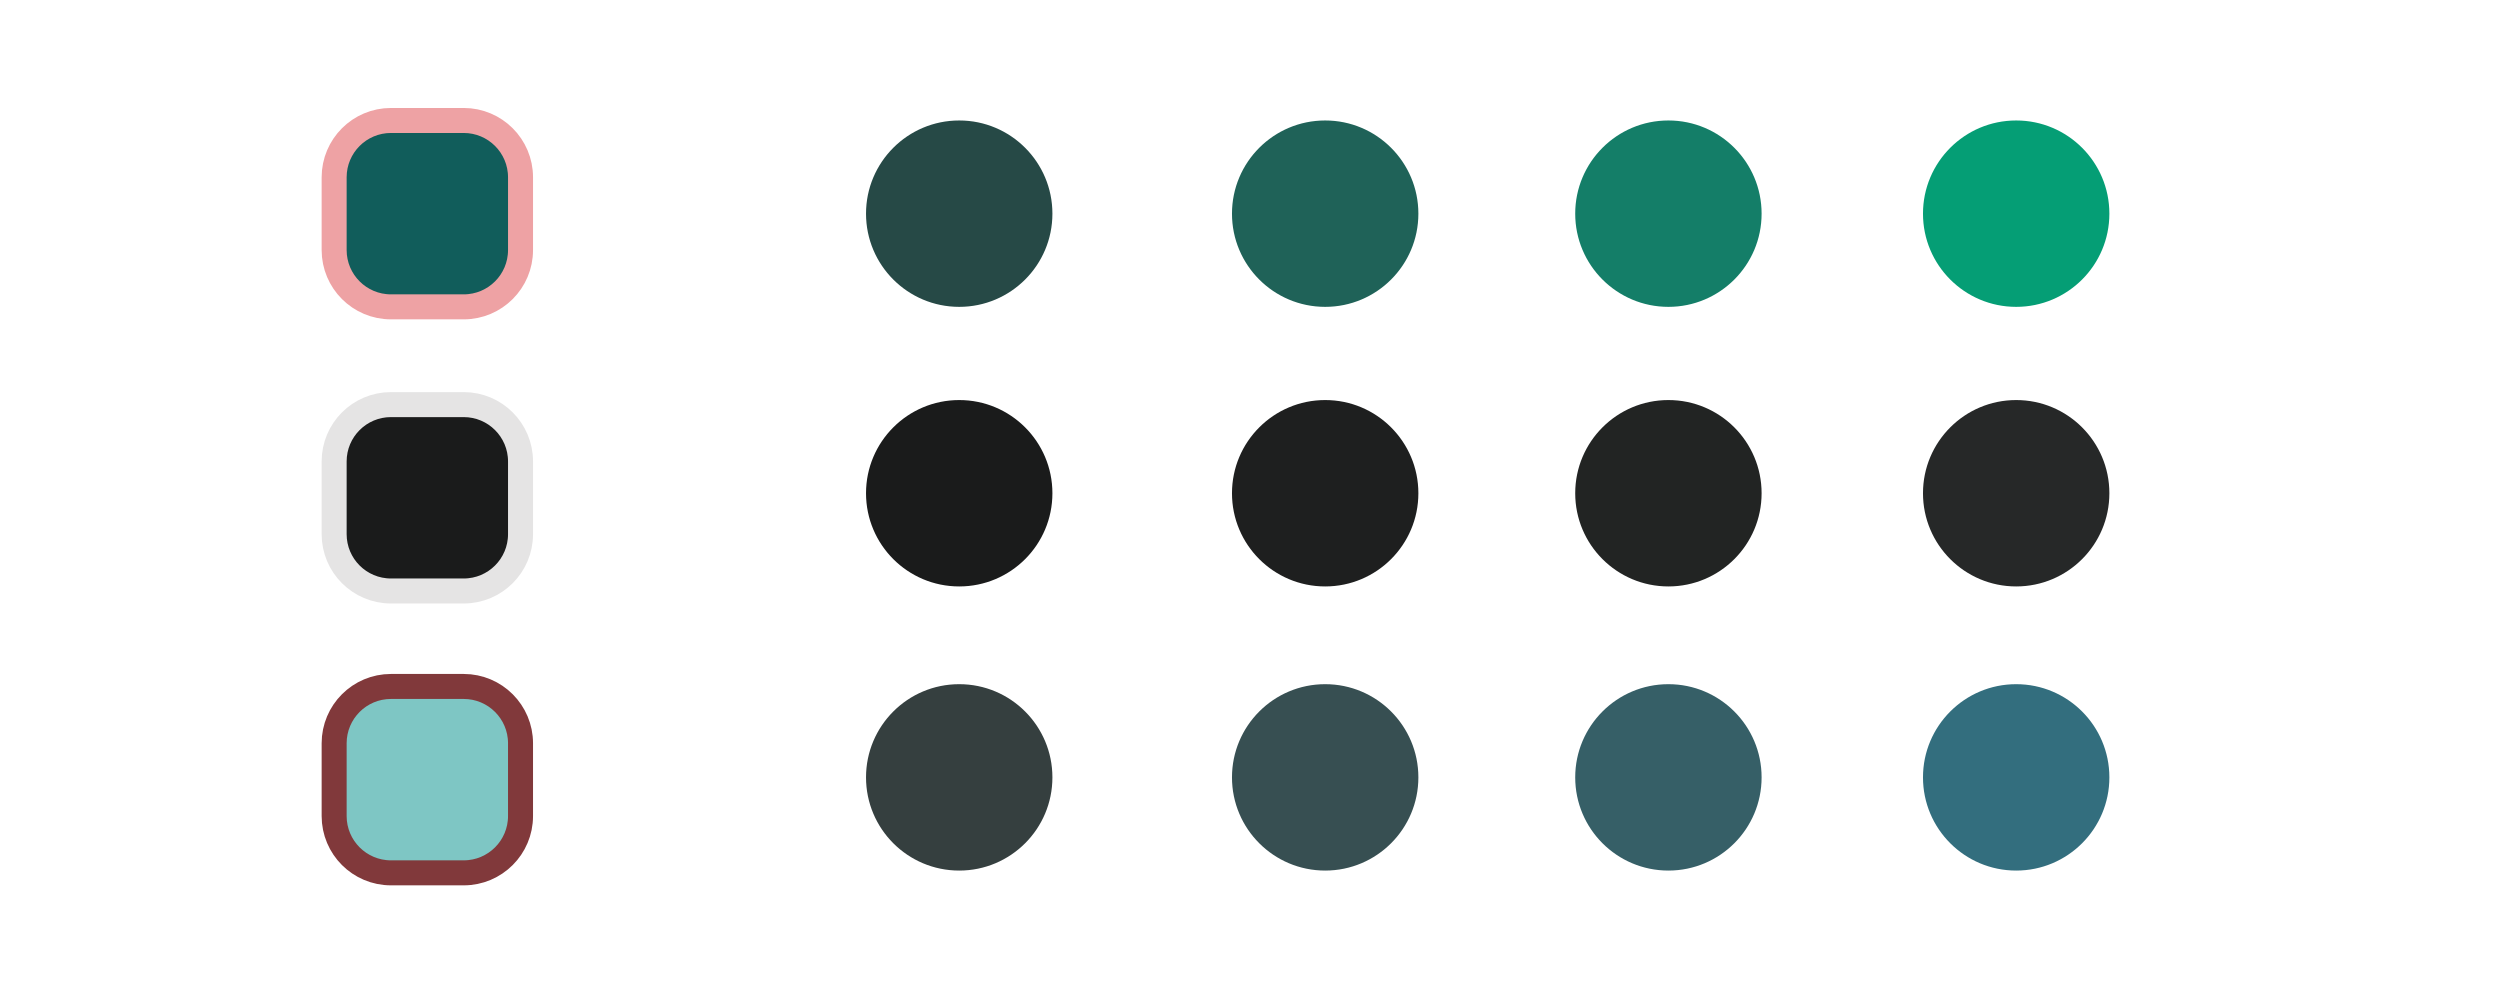
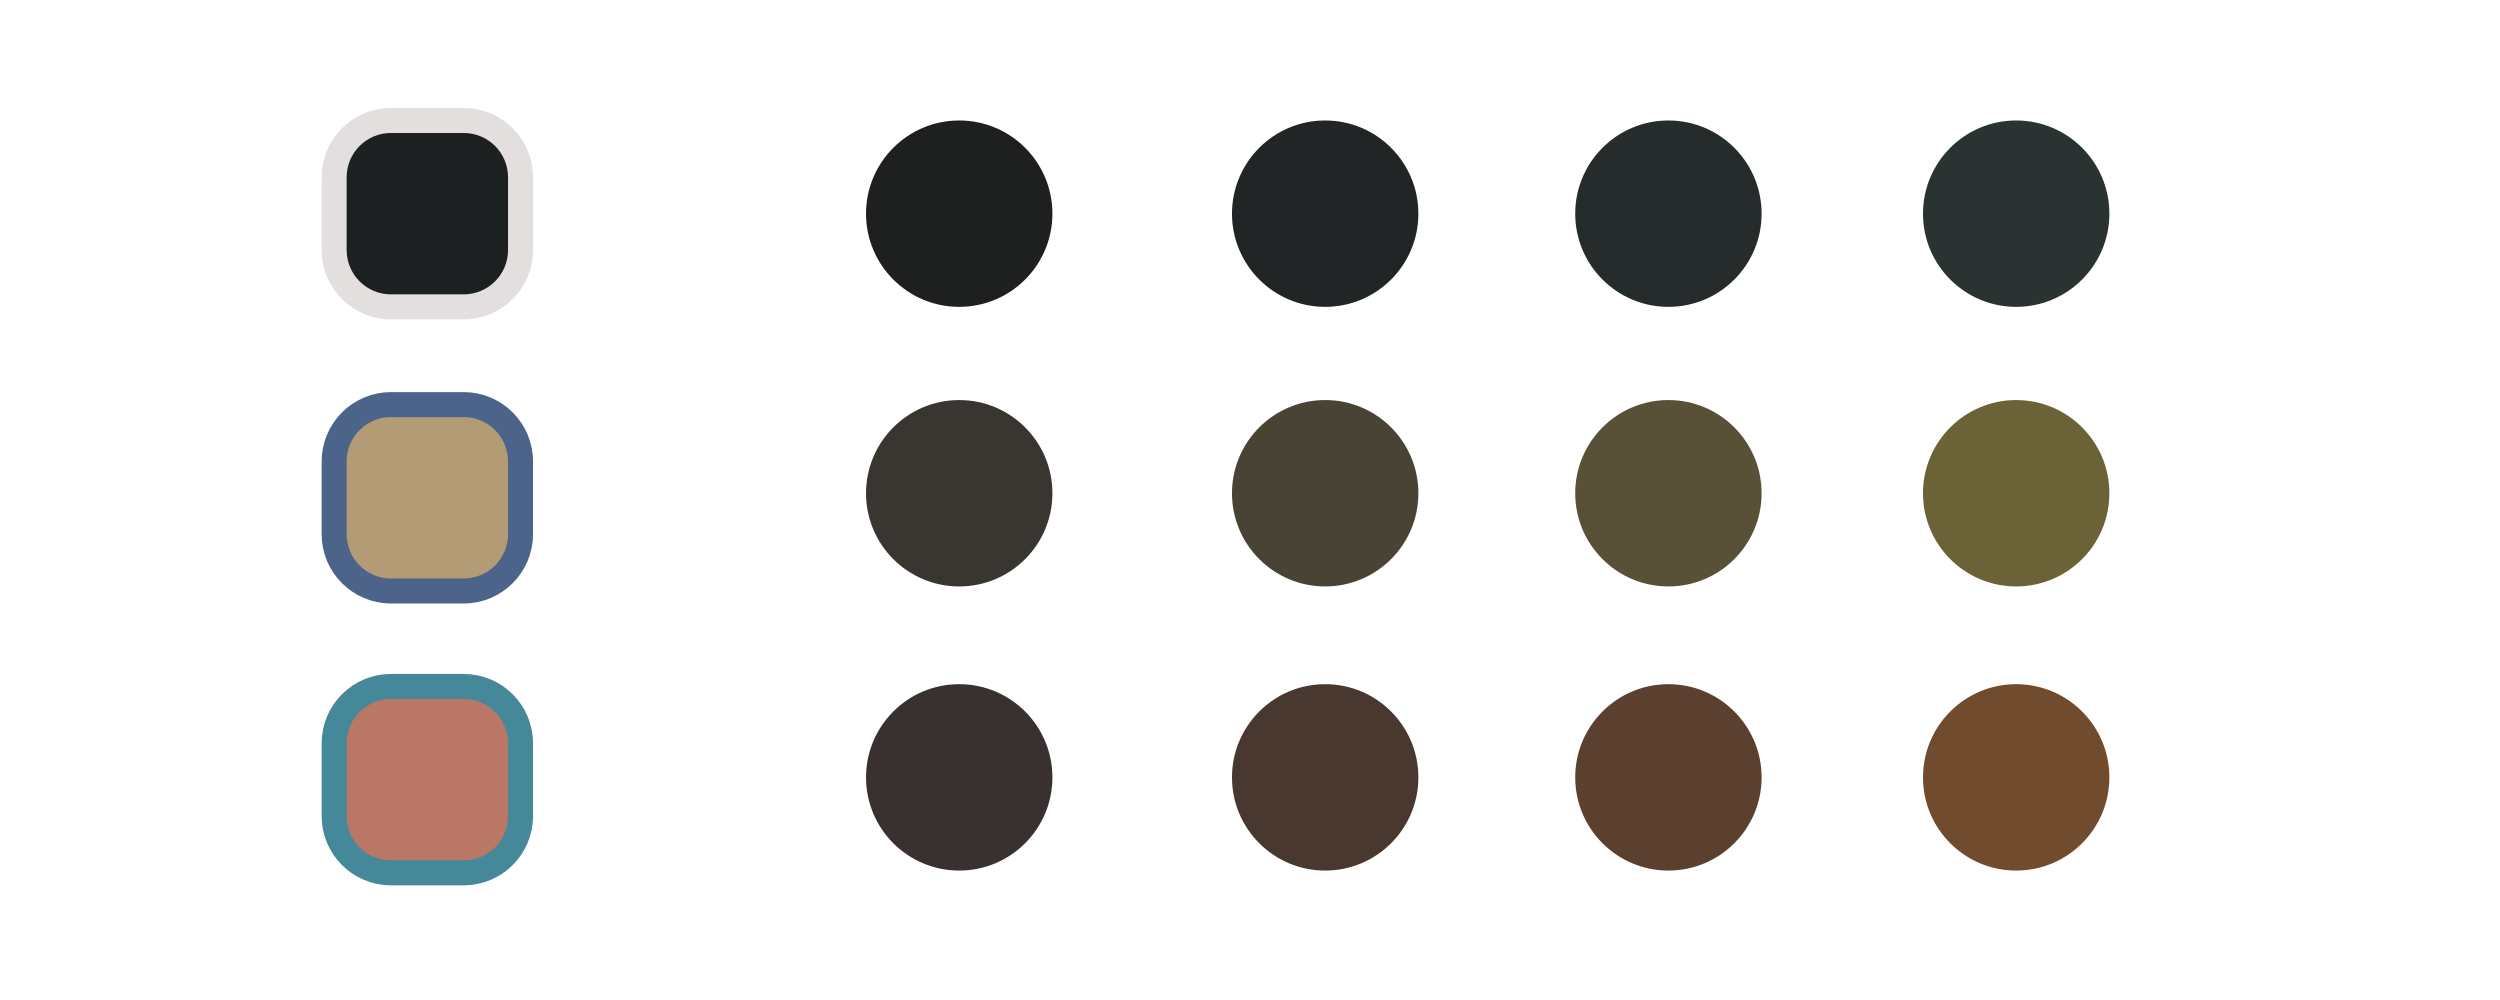
<svg xmlns="http://www.w3.org/2000/svg" width="1000" height="400" viewBox="0 0 264.583 105.833" version="1.1" id="svg1">
  <defs id="defs1" />
  <g id="layer1">
-     <rect style="fill:#115D5B;fill-opacity:1;stroke:#EEA2A4;stroke-width:2.646;stroke-linecap:round;stroke-linejoin:round;stroke-dasharray:none;stroke-opacity:1;paint-order:fill markers stroke" id="rect1" width="19.726" height="19.726" x="35.363" y="12.75" ry="6.014" />
-     <rect style="fill:#1A1B1B;fill-opacity:1;stroke:#E5E4E4;stroke-width:2.646;stroke-linecap:round;stroke-linejoin:round;stroke-dasharray:none;stroke-opacity:1;paint-order:fill markers stroke" id="rect2" width="19.726" height="19.726" x="35.363" y="42.82" ry="6.014" />
-     <rect style="fill:#7EC6C4;fill-opacity:1;stroke:#81393B;stroke-width:2.646;stroke-linecap:round;stroke-linejoin:round;stroke-dasharray:none;stroke-opacity:1;paint-order:fill markers stroke" id="rect3" width="19.726" height="19.726" x="35.363" y="72.65" ry="6.014" />
-     <rect style="fill:#264946;fill-opacity:1;stroke:none;stroke-width:2.646;stroke-linecap:round;stroke-linejoin:round;stroke-dasharray:none;stroke-opacity:1;paint-order:fill markers stroke" id="rect4" width="19.726" height="19.726" x="91.654" y="12.75" ry="9.863" />
-     <rect style="fill:#1F6258;fill-opacity:1;stroke:none;stroke-width:2.646;stroke-linecap:round;stroke-linejoin:round;stroke-dasharray:none;stroke-opacity:1;paint-order:fill markers stroke" id="rect5" width="19.726" height="19.726" x="130.385" y="12.75" ry="9.863" />
-     <rect style="fill:#147E68;fill-opacity:1;stroke:none;stroke-width:2.646;stroke-linecap:round;stroke-linejoin:round;stroke-dasharray:none;stroke-opacity:1;paint-order:fill markers stroke" id="rect6" width="19.726" height="19.726" x="166.71" y="12.75" ry="9.863" />
-     <rect style="fill:#059E75;fill-opacity:1;stroke:none;stroke-width:2.646;stroke-linecap:round;stroke-linejoin:round;stroke-dasharray:none;stroke-opacity:1;paint-order:fill markers stroke" id="rect7" width="19.726" height="19.726" x="203.516" y="12.75" ry="9.863" />
-     <rect style="fill:#1A1B1B;fill-opacity:1;stroke:none;stroke-width:2.646;stroke-linecap:round;stroke-linejoin:round;stroke-dasharray:none;stroke-opacity:1;paint-order:fill markers stroke" id="rect8" width="19.726" height="19.726" x="91.654" y="42.339" ry="9.863" />
-     <rect style="fill:#1E1F1F;fill-opacity:1;stroke:none;stroke-width:2.646;stroke-linecap:round;stroke-linejoin:round;stroke-dasharray:none;stroke-opacity:1;paint-order:fill markers stroke" id="rect9" width="19.726" height="19.726" x="130.385" y="42.339" ry="9.863" />
-     <rect style="fill:#222423;fill-opacity:1;stroke:none;stroke-width:2.646;stroke-linecap:round;stroke-linejoin:round;stroke-dasharray:none;stroke-opacity:1;paint-order:fill markers stroke" id="rect10" width="19.726" height="19.726" x="166.71" y="42.339" ry="9.863" />
-     <rect style="fill:#262828;fill-opacity:1;stroke:none;stroke-width:2.646;stroke-linecap:round;stroke-linejoin:round;stroke-dasharray:none;stroke-opacity:1;paint-order:fill markers stroke" id="rect11" width="19.726" height="19.726" x="203.516" y="42.339" ry="9.863" />
-     <rect style="fill:#353F3F;fill-opacity:1;stroke:none;stroke-width:2.646;stroke-linecap:round;stroke-linejoin:round;stroke-dasharray:none;stroke-opacity:1;paint-order:fill markers stroke" id="rect12" width="19.726" height="19.726" x="91.654" y="72.409" ry="9.863" />
-     <rect style="fill:#374F52;fill-opacity:1;stroke:none;stroke-width:2.646;stroke-linecap:round;stroke-linejoin:round;stroke-dasharray:none;stroke-opacity:1;paint-order:fill markers stroke" id="rect13" width="19.726" height="19.726" x="130.385" y="72.409" ry="9.863" />
-     <rect style="fill:#365F67;fill-opacity:1;stroke:none;stroke-width:2.646;stroke-linecap:round;stroke-linejoin:round;stroke-dasharray:none;stroke-opacity:1;paint-order:fill markers stroke" id="rect14" width="19.726" height="19.726" x="166.71" y="72.409" ry="9.863" />
-     <rect style="fill:#336E7E;fill-opacity:1;stroke:none;stroke-width:2.646;stroke-linecap:round;stroke-linejoin:round;stroke-dasharray:none;stroke-opacity:1;paint-order:fill markers stroke" id="rect15" width="19.726" height="19.726" x="203.516" y="72.409" ry="9.863" />
+     <rect style="fill:#1D2021;fill-opacity:1;stroke:#E2DFDE;stroke-width:2.646;stroke-linecap:round;stroke-linejoin:round;stroke-dasharray:none;stroke-opacity:1;paint-order:fill markers stroke" id="rect1" width="19.726" height="19.726" x="35.363" y="12.75" ry="6.014" />
+     <rect style="fill:#B39B76;fill-opacity:1;stroke:#4C6489;stroke-width:2.646;stroke-linecap:round;stroke-linejoin:round;stroke-dasharray:none;stroke-opacity:1;paint-order:fill markers stroke" id="rect2" width="19.726" height="19.726" x="35.363" y="42.82" ry="6.014" />
+     <rect style="fill:#BB7766;fill-opacity:1;stroke:#448899;stroke-width:2.646;stroke-linecap:round;stroke-linejoin:round;stroke-dasharray:none;stroke-opacity:1;paint-order:fill markers stroke" id="rect3" width="19.726" height="19.726" x="35.363" y="72.65" ry="6.014" />
+     <rect style="fill:#1E2020;fill-opacity:1;stroke:none;stroke-width:2.646;stroke-linecap:round;stroke-linejoin:round;stroke-dasharray:none;stroke-opacity:1;paint-order:fill markers stroke" id="rect4" width="19.726" height="19.726" x="91.654" y="12.75" ry="9.863" />
+     <rect style="fill:#222526;fill-opacity:1;stroke:none;stroke-width:2.646;stroke-linecap:round;stroke-linejoin:round;stroke-dasharray:none;stroke-opacity:1;paint-order:fill markers stroke" id="rect5" width="19.726" height="19.726" x="130.385" y="12.75" ry="9.863" />
+     <rect style="fill:#262B2C;fill-opacity:1;stroke:none;stroke-width:2.646;stroke-linecap:round;stroke-linejoin:round;stroke-dasharray:none;stroke-opacity:1;paint-order:fill markers stroke" id="rect6" width="19.726" height="19.726" x="166.71" y="12.75" ry="9.863" />
+     <rect style="fill:#2A3232;fill-opacity:1;stroke:none;stroke-width:2.646;stroke-linecap:round;stroke-linejoin:round;stroke-dasharray:none;stroke-opacity:1;paint-order:fill markers stroke" id="rect7" width="19.726" height="19.726" x="203.516" y="12.75" ry="9.863" />
+     <rect style="fill:#393632;fill-opacity:1;stroke:none;stroke-width:2.646;stroke-linecap:round;stroke-linejoin:round;stroke-dasharray:none;stroke-opacity:1;paint-order:fill markers stroke" id="rect8" width="19.726" height="19.726" x="91.654" y="42.339" ry="9.863" />
+     <rect style="fill:#484335;fill-opacity:1;stroke:none;stroke-width:2.646;stroke-linecap:round;stroke-linejoin:round;stroke-dasharray:none;stroke-opacity:1;paint-order:fill markers stroke" id="rect9" width="19.726" height="19.726" x="130.385" y="42.339" ry="9.863" />
+     <rect style="fill:#595137;fill-opacity:1;stroke:none;stroke-width:2.646;stroke-linecap:round;stroke-linejoin:round;stroke-dasharray:none;stroke-opacity:1;paint-order:fill markers stroke" id="rect10" width="19.726" height="19.726" x="166.71" y="42.339" ry="9.863" />
+     <rect style="fill:#6B6337;fill-opacity:1;stroke:none;stroke-width:2.646;stroke-linecap:round;stroke-linejoin:round;stroke-dasharray:none;stroke-opacity:1;paint-order:fill markers stroke" id="rect11" width="19.726" height="19.726" x="203.516" y="42.339" ry="9.863" />
+     <rect style="fill:#38312F;fill-opacity:1;stroke:none;stroke-width:2.646;stroke-linecap:round;stroke-linejoin:round;stroke-dasharray:none;stroke-opacity:1;paint-order:fill markers stroke" id="rect12" width="19.726" height="19.726" x="91.654" y="72.409" ry="9.863" />
+     <rect style="fill:#493830;fill-opacity:1;stroke:none;stroke-width:2.646;stroke-linecap:round;stroke-linejoin:round;stroke-dasharray:none;stroke-opacity:1;paint-order:fill markers stroke" id="rect13" width="19.726" height="19.726" x="130.385" y="72.409" ry="9.863" />
+     <rect style="fill:#5C402F;fill-opacity:1;stroke:none;stroke-width:2.646;stroke-linecap:round;stroke-linejoin:round;stroke-dasharray:none;stroke-opacity:1;paint-order:fill markers stroke" id="rect14" width="19.726" height="19.726" x="166.71" y="72.409" ry="9.863" />
+     <rect style="fill:#714B2D;fill-opacity:1;stroke:none;stroke-width:2.646;stroke-linecap:round;stroke-linejoin:round;stroke-dasharray:none;stroke-opacity:1;paint-order:fill markers stroke" id="rect15" width="19.726" height="19.726" x="203.516" y="72.409" ry="9.863" />
  </g>
</svg>
